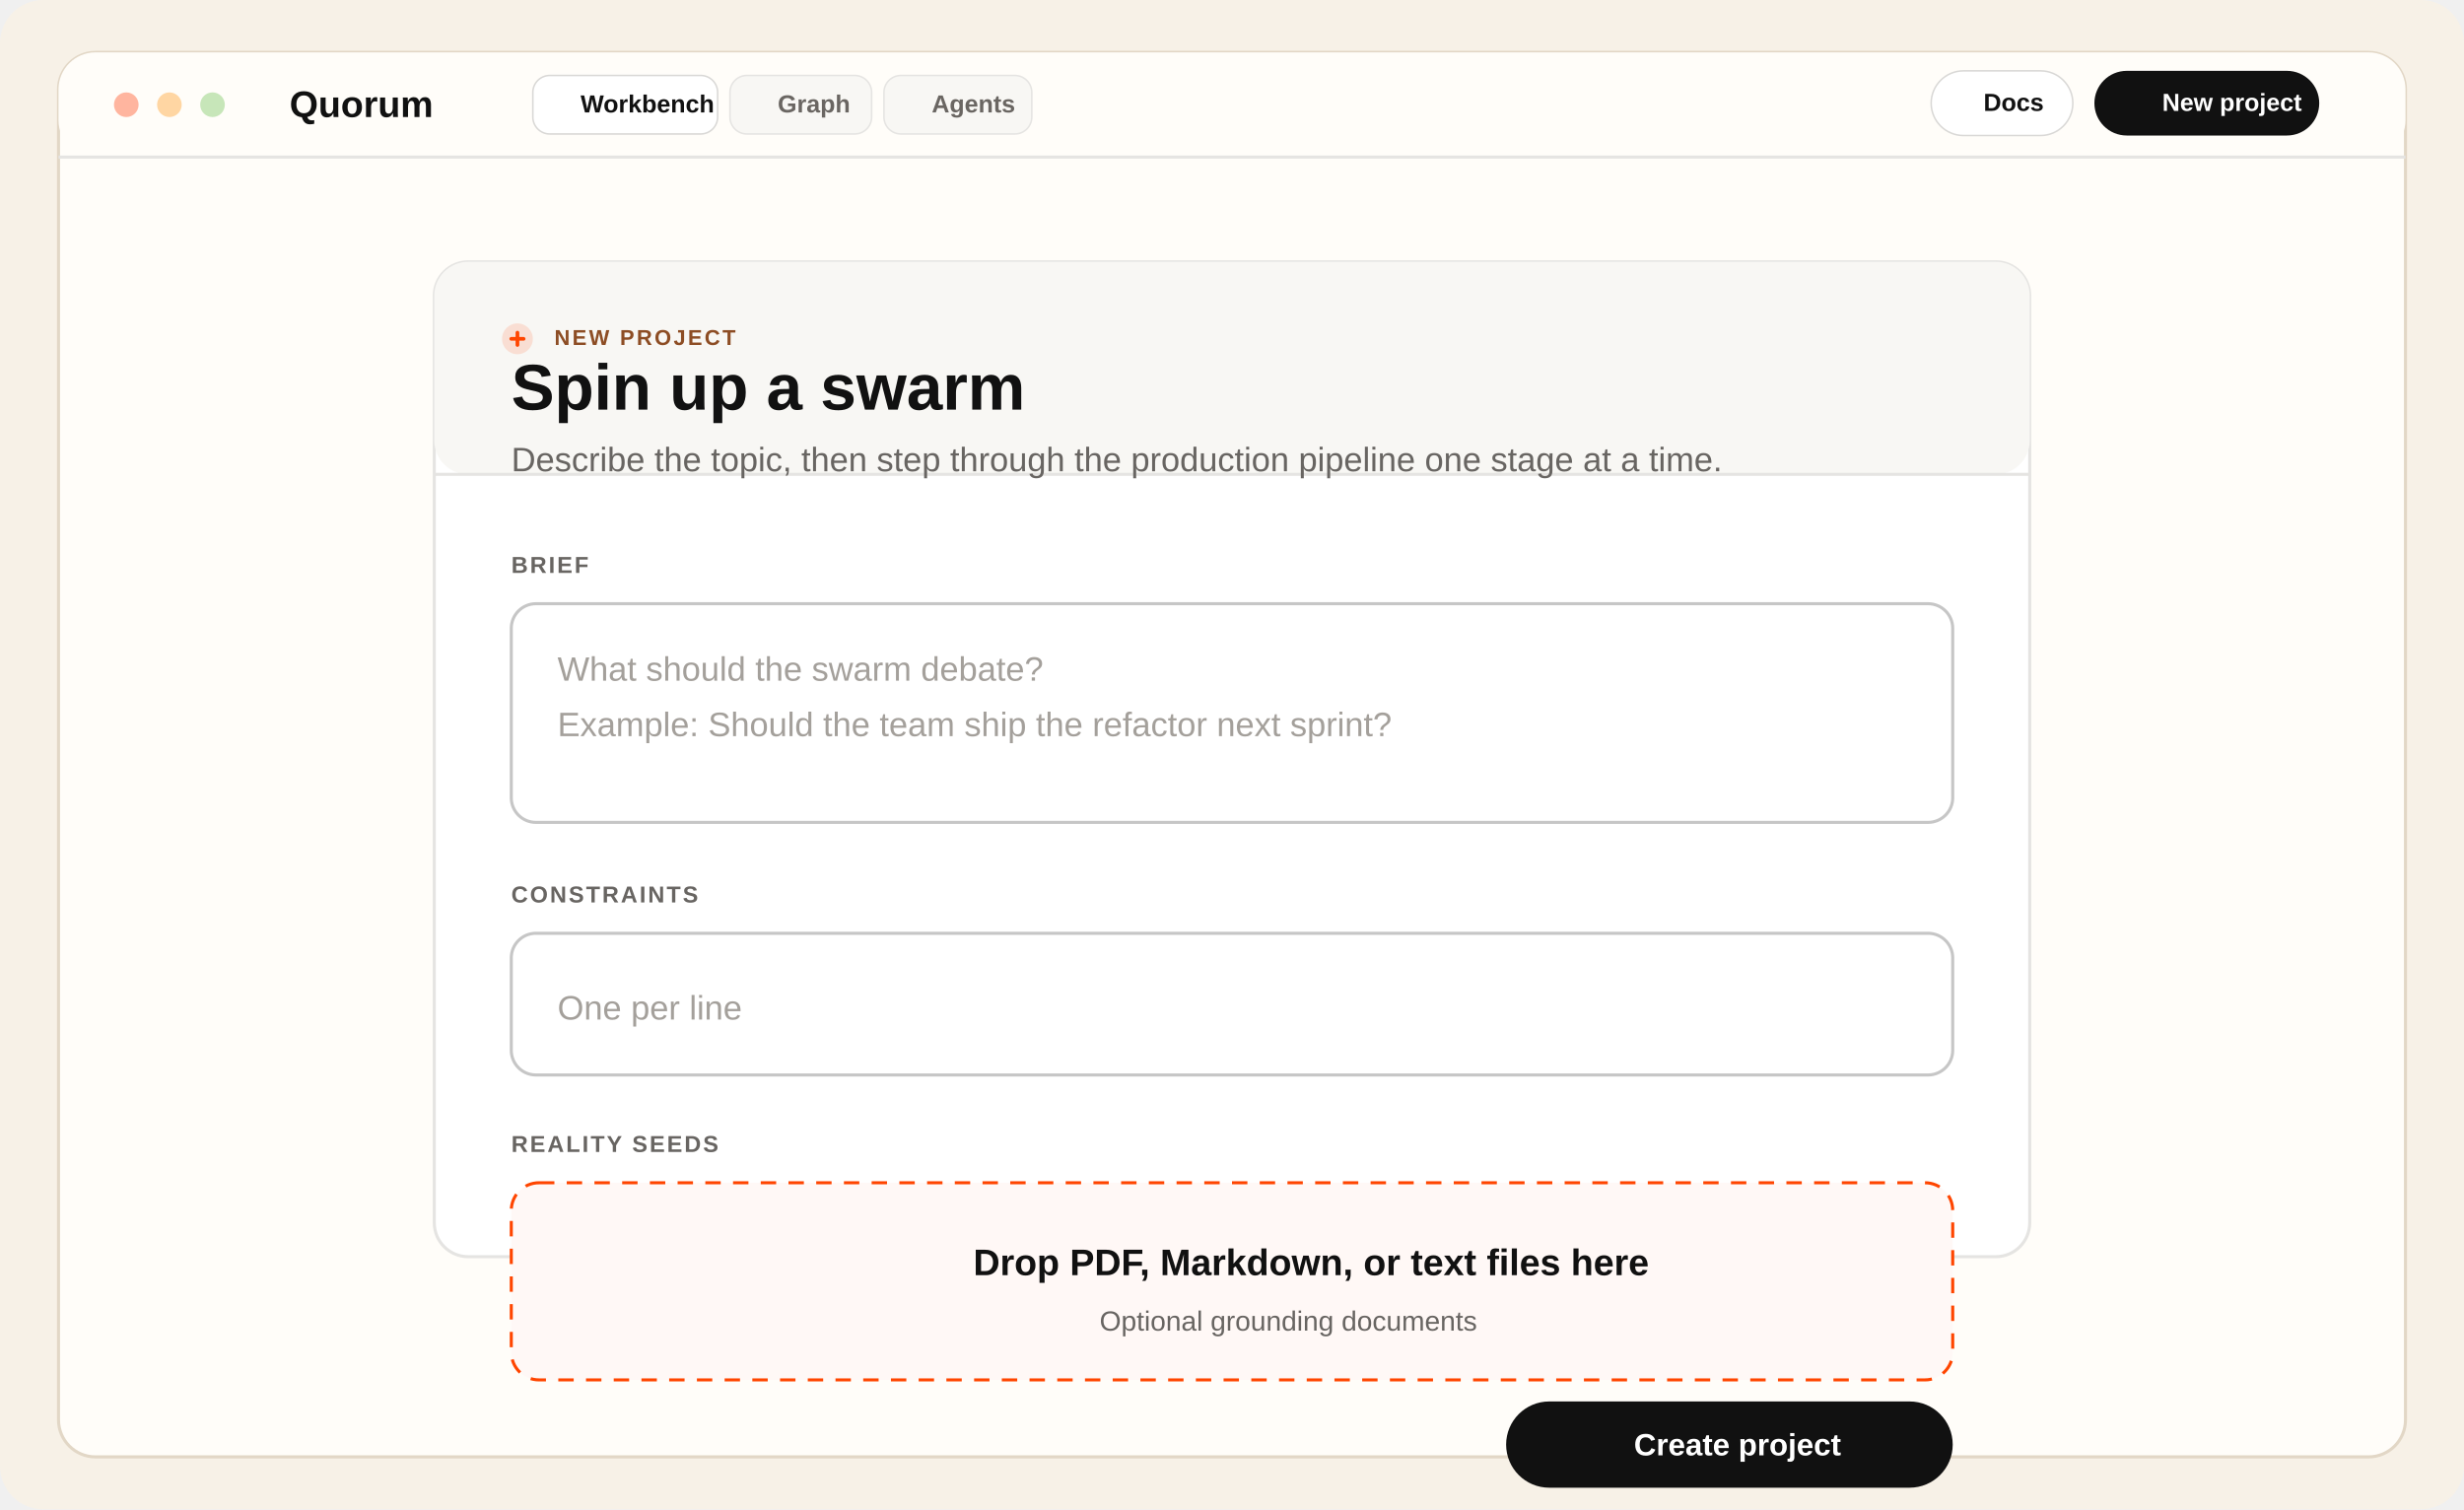
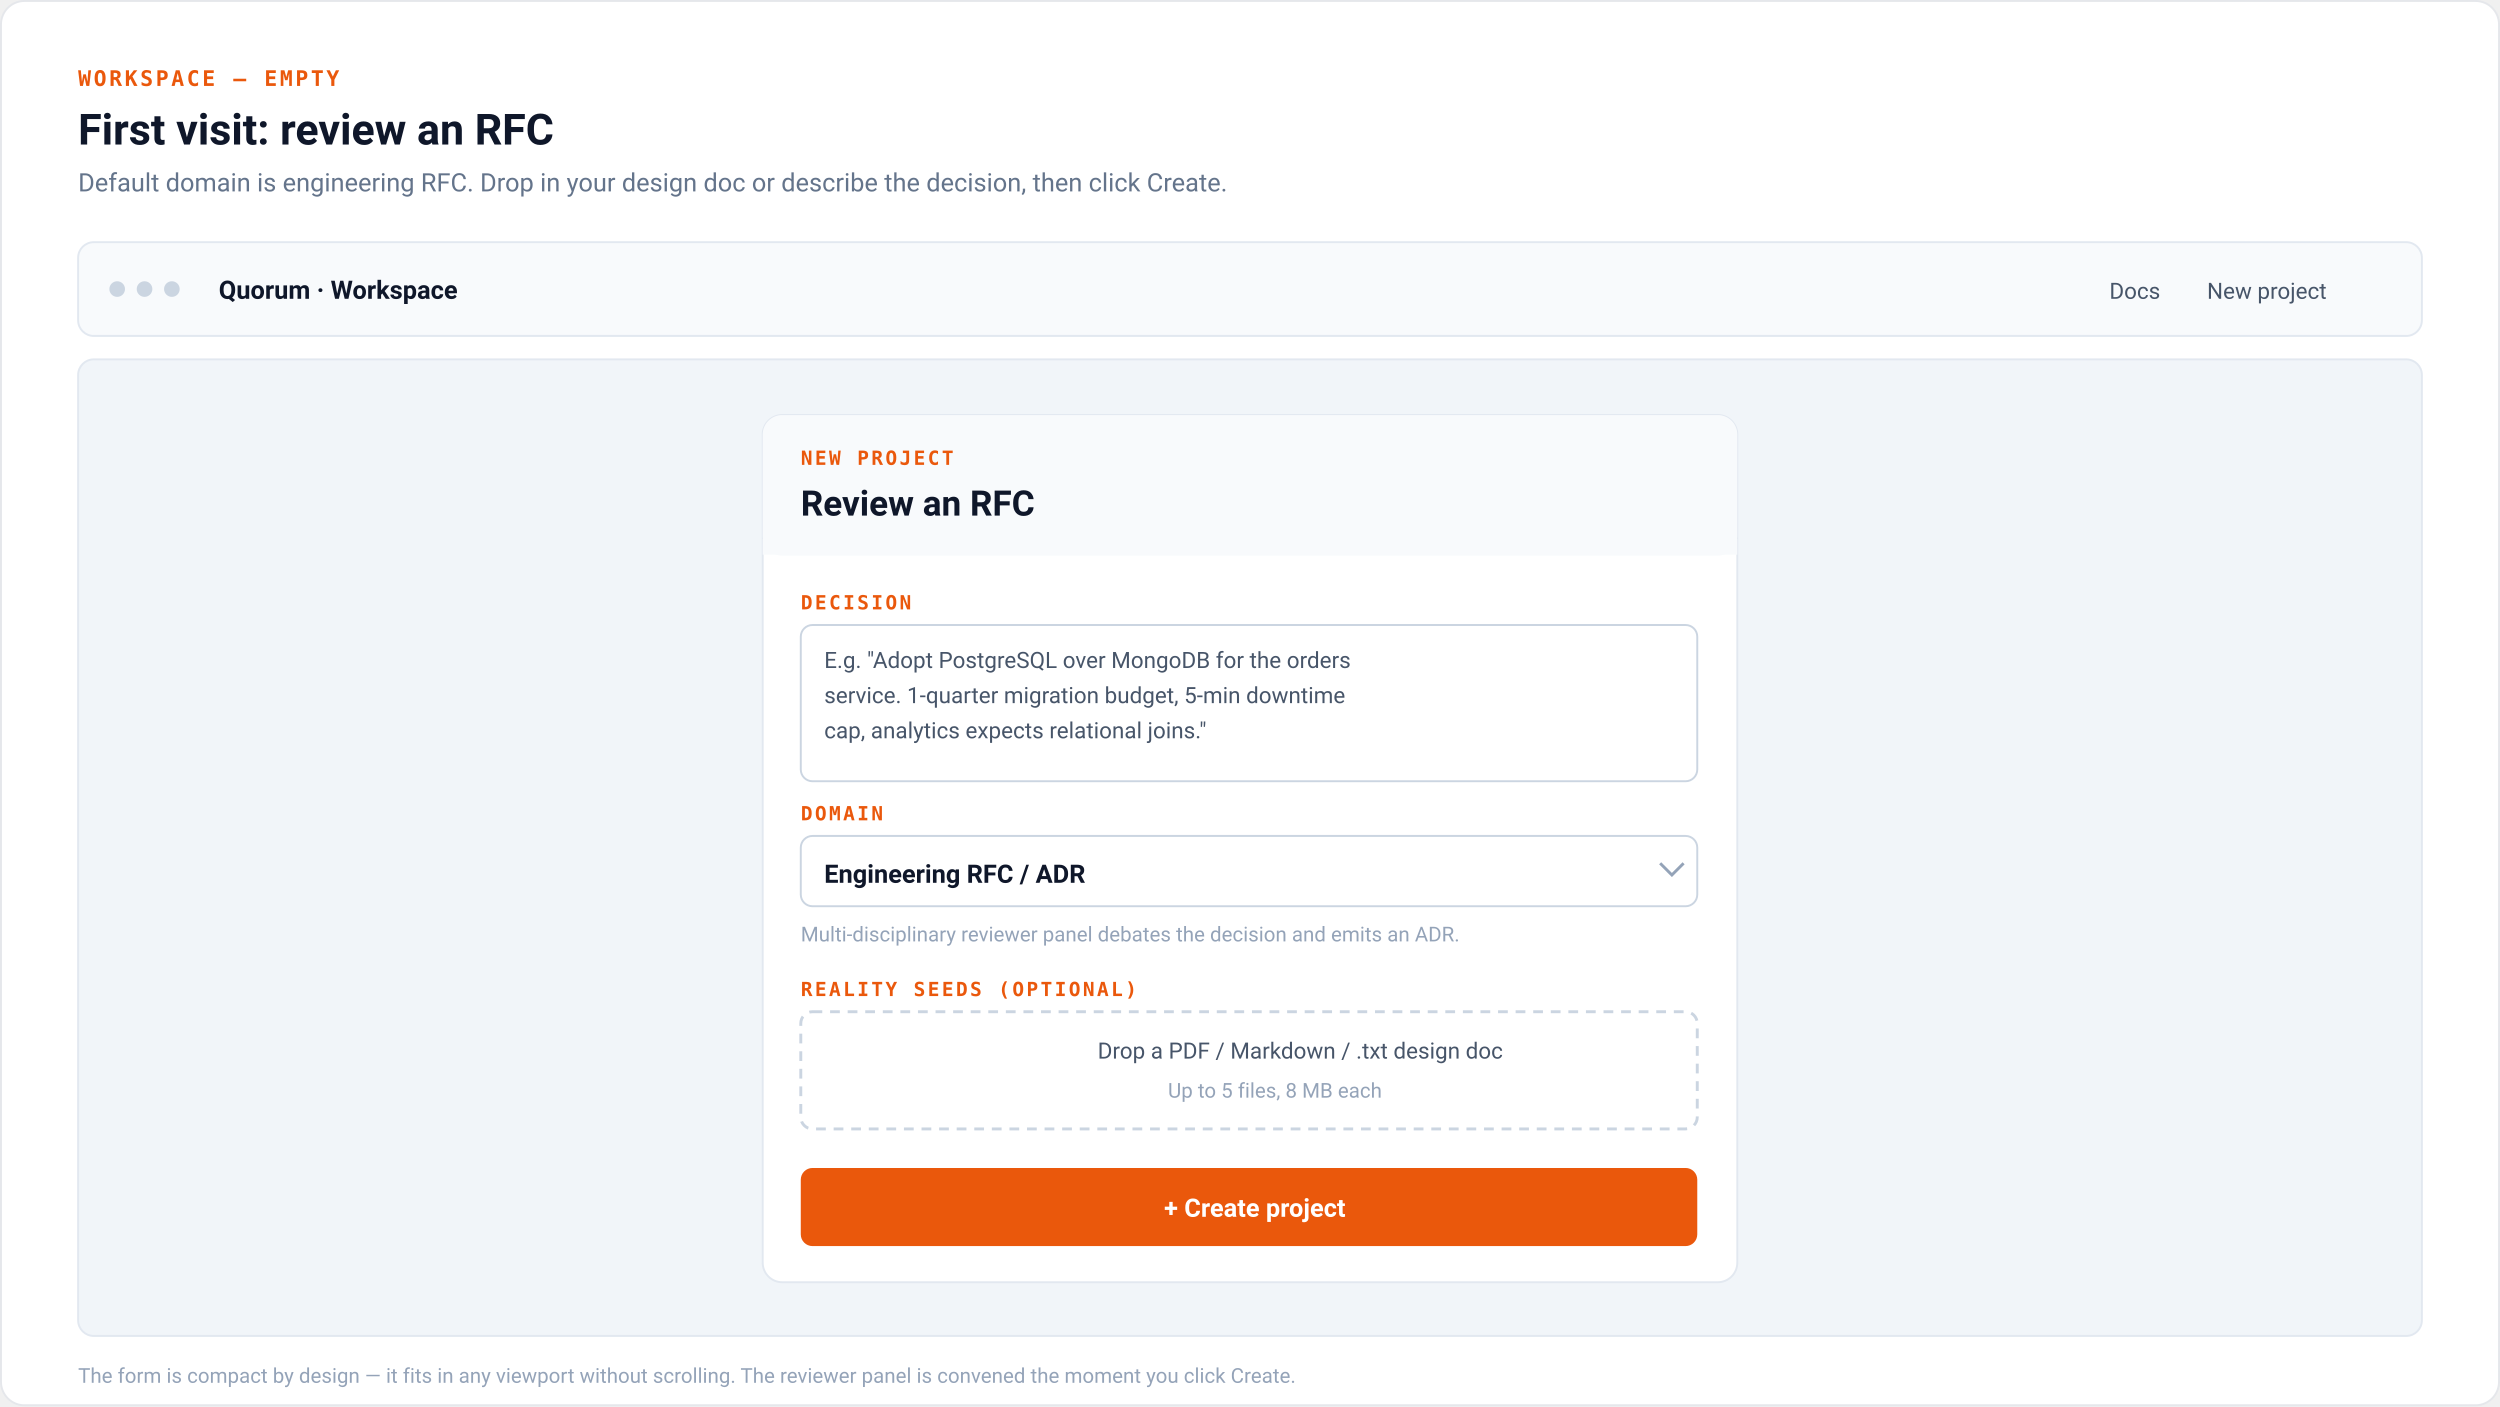
- <svg xmlns="http://www.w3.org/2000/svg" width="1600" height="980" viewBox="0 0 1600 980" fill="none">
-   <rect width="1600" height="980" rx="28" fill="#F7F1E7" />
-   <rect x="38" y="34" width="1524" height="912" rx="24" fill="#FFFDF9" stroke="#E2D7C6" stroke-width="2" />
-   <rect x="38" y="34" width="1524" height="68" rx="24" fill="#FFFDF9" />
-   <path d="M38 102H1562" stroke="#E5E4E2" stroke-width="2" />
-   <circle cx="82" cy="68" r="8" fill="#FFB59F" />
-   <circle cx="110" cy="68" r="8" fill="#FFD6A3" />
-   <circle cx="138" cy="68" r="8" fill="#C7E6B9" />
-   <text x="188" y="76" fill="#111111" font-family="Arial, sans-serif" font-size="24" font-weight="700">Quorum</text>
-   <rect x="346" y="49" width="120" height="38" rx="11" fill="#FFFFFF" stroke="#D9D8D6" />
-   <text x="377" y="73" fill="#111111" font-family="Arial, sans-serif" font-size="16" font-weight="700">Workbench</text>
-   <rect x="474" y="49" width="92" height="38" rx="11" fill="#F8F7F4" stroke="#E5E4E2" />
-   <text x="505" y="73" fill="#6A6662" font-family="Arial, sans-serif" font-size="16" font-weight="700">Graph</text>
-   <rect x="574" y="49" width="96" height="38" rx="11" fill="#F8F7F4" stroke="#E5E4E2" />
-   <text x="605" y="73" fill="#6A6662" font-family="Arial, sans-serif" font-size="16" font-weight="700">Agents</text>
-   <rect x="1254" y="46" width="92" height="42" rx="21" fill="#FFFFFF" stroke="#D9D8D6" />
-   <text x="1288" y="72" fill="#111111" font-family="Arial, sans-serif" font-size="16" font-weight="700">Docs</text>
-   <rect x="1360" y="46" width="146" height="42" rx="21" fill="#111111" />
-   <text x="1404" y="72" fill="#FFFFFF" font-family="Arial, sans-serif" font-size="16" font-weight="700">New project</text>
-   <rect x="282" y="170" width="1036" height="646" rx="22" fill="#FFFFFF" stroke="#E5E4E2" stroke-width="2" />
-   <rect x="282" y="170" width="1036" height="138" rx="22" fill="#F8F7F4" />
-   <path d="M282 308H1318" stroke="#E5E4E2" stroke-width="2" />
-   <circle cx="336" cy="220" r="10" fill="#FF4500" fill-opacity="0.14" />
-   <path d="M332 220H340" stroke="#FF4500" stroke-width="2.4" stroke-linecap="round" />
-   <path d="M336 216V224" stroke="#FF4500" stroke-width="2.4" stroke-linecap="round" />
-   <text x="360" y="224" fill="#8D4D24" font-family="Arial, sans-serif" font-size="14" font-weight="700" letter-spacing="1.5">NEW PROJECT</text>
-   <text x="332" y="266" fill="#111111" font-family="Arial, sans-serif" font-size="42" font-weight="700">Spin up a swarm</text>
-   <text x="332" y="306" fill="#686562" font-family="Arial, sans-serif" font-size="22">Describe the topic, then step through the production pipeline one stage at a time.</text>
-   <text x="332" y="372" fill="#686562" font-family="Arial, sans-serif" font-size="15" font-weight="700" letter-spacing="1.3">BRIEF</text>
-   <rect x="332" y="392" width="936" height="142" rx="16" fill="#FFFFFF" stroke="#C6C6C6" stroke-width="2" />
-   <text x="362" y="442" fill="#A4A09B" font-family="Arial, sans-serif" font-size="22">What should the swarm debate?</text>
-   <text x="362" y="478" fill="#A4A09B" font-family="Arial, sans-serif" font-size="22">Example: Should the team ship the refactor next sprint?</text>
-   <text x="332" y="586" fill="#686562" font-family="Arial, sans-serif" font-size="15" font-weight="700" letter-spacing="1.3">CONSTRAINTS</text>
-   <rect x="332" y="606" width="936" height="92" rx="16" fill="#FFFFFF" stroke="#C6C6C6" stroke-width="2" />
-   <text x="362" y="662" fill="#A4A09B" font-family="Arial, sans-serif" font-size="22">One per line</text>
-   <text x="332" y="748" fill="#686562" font-family="Arial, sans-serif" font-size="15" font-weight="700" letter-spacing="1.3">REALITY SEEDS</text>
-   <rect x="332" y="768" width="936" height="128" rx="18" fill="#FFF8F6" stroke="#FF4500" stroke-width="2" stroke-dasharray="10 8" />
-   <text x="632" y="828" fill="#111111" font-family="Arial, sans-serif" font-size="24" font-weight="700">Drop PDF, Markdown, or text files here</text>
-   <text x="714" y="864" fill="#686562" font-family="Arial, sans-serif" font-size="18">Optional grounding documents</text>
-   <rect x="978" y="910" width="290" height="56" rx="28" fill="#111111" />
-   <text x="1061" y="945" fill="#FFFFFF" font-family="Arial, sans-serif" font-size="20" font-weight="700">Create project</text>
+ <svg xmlns="http://www.w3.org/2000/svg" viewBox="0 0 1280 720" role="img" aria-label="Quorum workspace empty-state mock">
+   <defs>
+     <style>
+       .canvas { fill: #ffffff; stroke: #e5e7eb; }
+       .chrome { fill: #f8fafc; stroke: #e2e8f0; }
+       .pane   { fill: #f1f5f9; stroke: #e2e8f0; }
+       .card   { fill: #ffffff; stroke: #e2e8f0; }
+       .card-head { fill: #f8fafc; }
+       .input  { fill: #ffffff; stroke: #cbd5e1; }
+       .input-accent { fill: #fff7ed; stroke: #fed7aa; }
+       .button { fill: #ea580c; }
+       .text-title { fill: #0f172a; font-family: -apple-system, BlinkMacSystemFont, 'Segoe UI', Roboto, sans-serif; font-size: 18px; font-weight: 600; }
+       .text-h     { fill: #0f172a; font-family: -apple-system, BlinkMacSystemFont, 'Segoe UI', Roboto, sans-serif; font-size: 13px; font-weight: 600; }
+       .text-body  { fill: #475569; font-family: -apple-system, BlinkMacSystemFont, 'Segoe UI', Roboto, sans-serif; font-size: 11.5px; }
+       .text-muted { fill: #94a3b8; font-family: -apple-system, BlinkMacSystemFont, 'Segoe UI', Roboto, sans-serif; font-size: 10.5px; }
+       .text-label { fill: #ea580c; font-family: ui-monospace, SFMono-Regular, Menlo, monospace; font-size: 10px; font-weight: 600; letter-spacing: 0.12em; }
+       .text-button { fill: #ffffff; font-family: -apple-system, BlinkMacSystemFont, 'Segoe UI', Roboto, sans-serif; font-size: 13px; font-weight: 600; }
+       .h-label { fill: #ea580c; font-family: ui-monospace, SFMono-Regular, Menlo, monospace; font-size: 11px; font-weight: 600; letter-spacing: 0.12em; }
+       .h-title { fill: #0f172a; font-family: -apple-system, BlinkMacSystemFont, 'Segoe UI', Roboto, sans-serif; font-size: 22px; font-weight: 600; }
+       .h-sub   { fill: #64748b; font-family: -apple-system, BlinkMacSystemFont, 'Segoe UI', Roboto, sans-serif; font-size: 13px; }
+       .dotted { stroke: #cbd5e1; stroke-width: 1.5; stroke-dasharray: 5 4; fill: none; }
+     </style>
+   </defs>
+   <rect class="canvas" x="0.5" y="0.5" width="1279" height="719" rx="12" />
+   <text class="h-label" x="40" y="44">WORKSPACE — EMPTY</text>
+   <text class="h-title" x="40" y="74">First visit: review an RFC</text>
+   <text class="h-sub" x="40" y="98">Default domain is engineering RFC. Drop in your design doc or describe the decision, then click Create.</text>
+   <rect class="chrome" x="40" y="124" width="1200" height="48" rx="8" />
+   <circle cx="60" cy="148" r="4" fill="#cbd5e1" />
+   <circle cx="74" cy="148" r="4" fill="#cbd5e1" />
+   <circle cx="88" cy="148" r="4" fill="#cbd5e1" />
+   <text class="text-h" x="112" y="153">Quorum  ·  Workspace</text>
+   <text class="text-body" x="1080" y="153">Docs</text>
+   <text class="text-body" x="1130" y="153">New project</text>
+   <rect class="pane" x="40" y="184" width="1200" height="500" rx="8" />
+   <g transform="translate(390,212)">
+     <rect class="card" x="0.5" y="0.5" width="499" height="444" rx="10" />
+     <rect class="card-head" x="0.5" y="0.5" width="499" height="72" rx="10" />
+     <rect class="card-head" x="0.5" y="64" width="499" height="8" />
+     <text class="text-label" x="20" y="26">NEW PROJECT</text>
+     <text class="text-title" x="20" y="52">Review an RFC</text>
+     <text class="text-label" x="20" y="100">DECISION</text>
+     <rect class="input" x="20" y="108" width="459" height="80" rx="6" />
+     <text class="text-body" x="32" y="130">E.g. "Adopt PostgreSQL over MongoDB for the orders</text>
+     <text class="text-body" x="32" y="148">service. 1-quarter migration budget, 5-min downtime</text>
+     <text class="text-body" x="32" y="166">cap, analytics expects relational joins."</text>
+     <text class="text-label" x="20" y="208">DOMAIN</text>
+     <rect class="input" x="20" y="216" width="459" height="36" rx="6" />
+     <text class="text-h" x="32" y="240">Engineering RFC / ADR</text>
+     <path d="M 460 230 l 6 6 l 6 -6" stroke="#94a3b8" stroke-width="1.5" fill="none" />
+     <text class="text-muted" x="20" y="270">Multi-disciplinary reviewer panel debates the decision and emits an ADR.</text>
+     <text class="text-label" x="20" y="298">REALITY SEEDS (OPTIONAL)</text>
+     <rect class="input-accent dotted" x="20" y="306" width="459" height="60" rx="6" />
+     <text class="text-body" x="172" y="330">Drop a PDF / Markdown / .txt design doc</text>
+     <text class="text-muted" x="208" y="350">Up to 5 files, 8 MB each</text>
+     <rect class="button" x="20" y="386" width="459" height="40" rx="6" />
+     <text class="text-button" x="206" y="411">+ Create project</text>
+   </g>
+   <rect class="chrome" x="40" y="696" width="1200" height="0" rx="8" />
+   <text class="text-muted" x="40" y="708">The form is compact by design — it fits in any viewport without scrolling. The reviewer panel is convened the moment you click Create.</text>
</svg>
